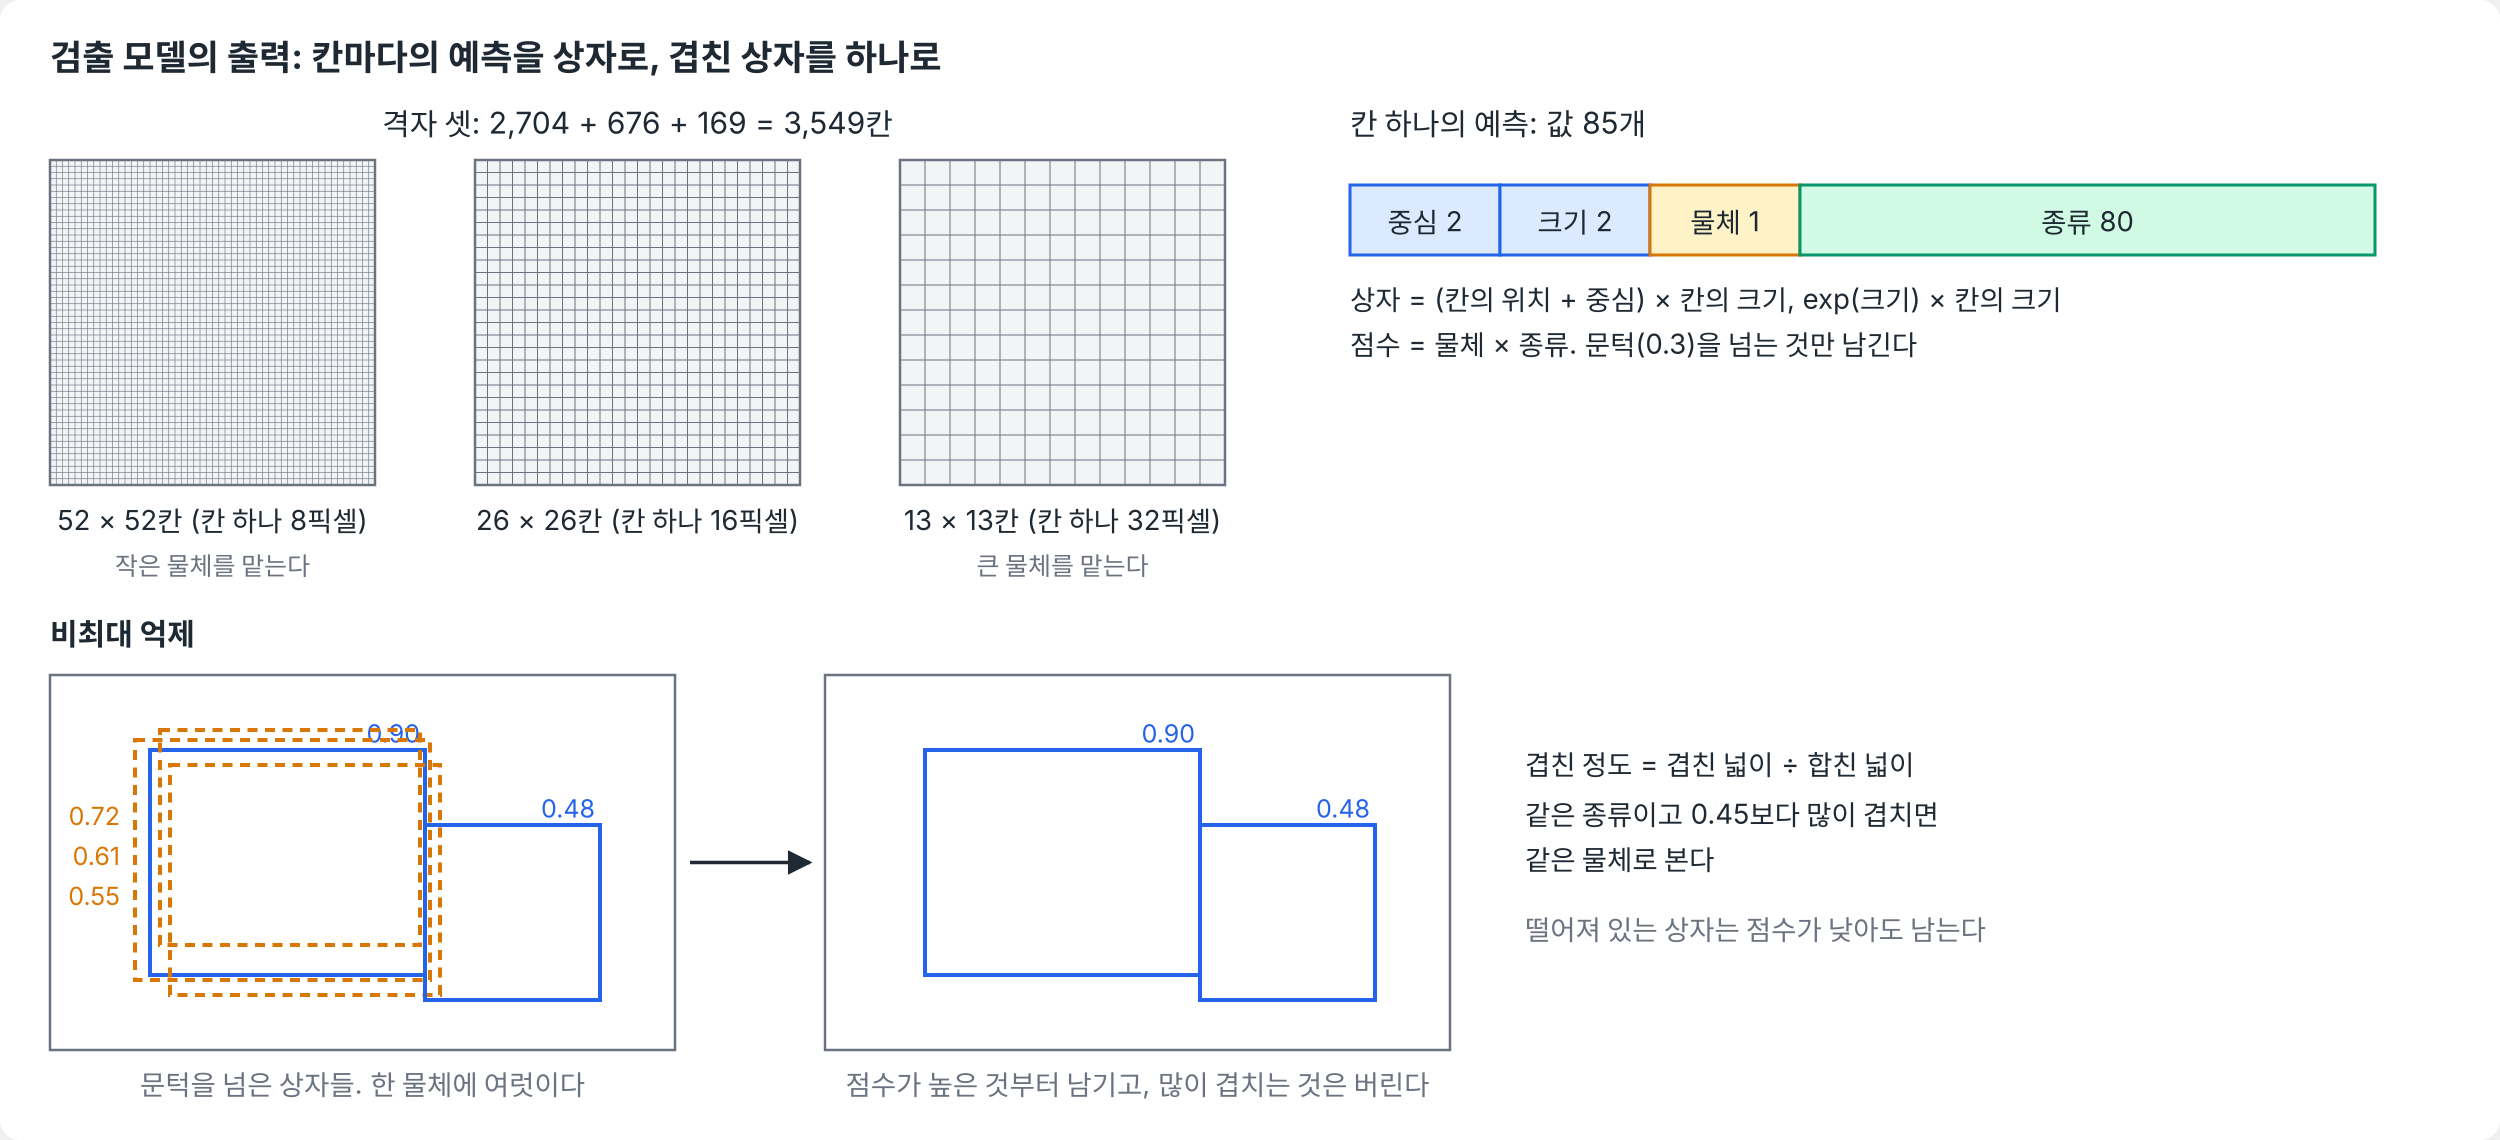
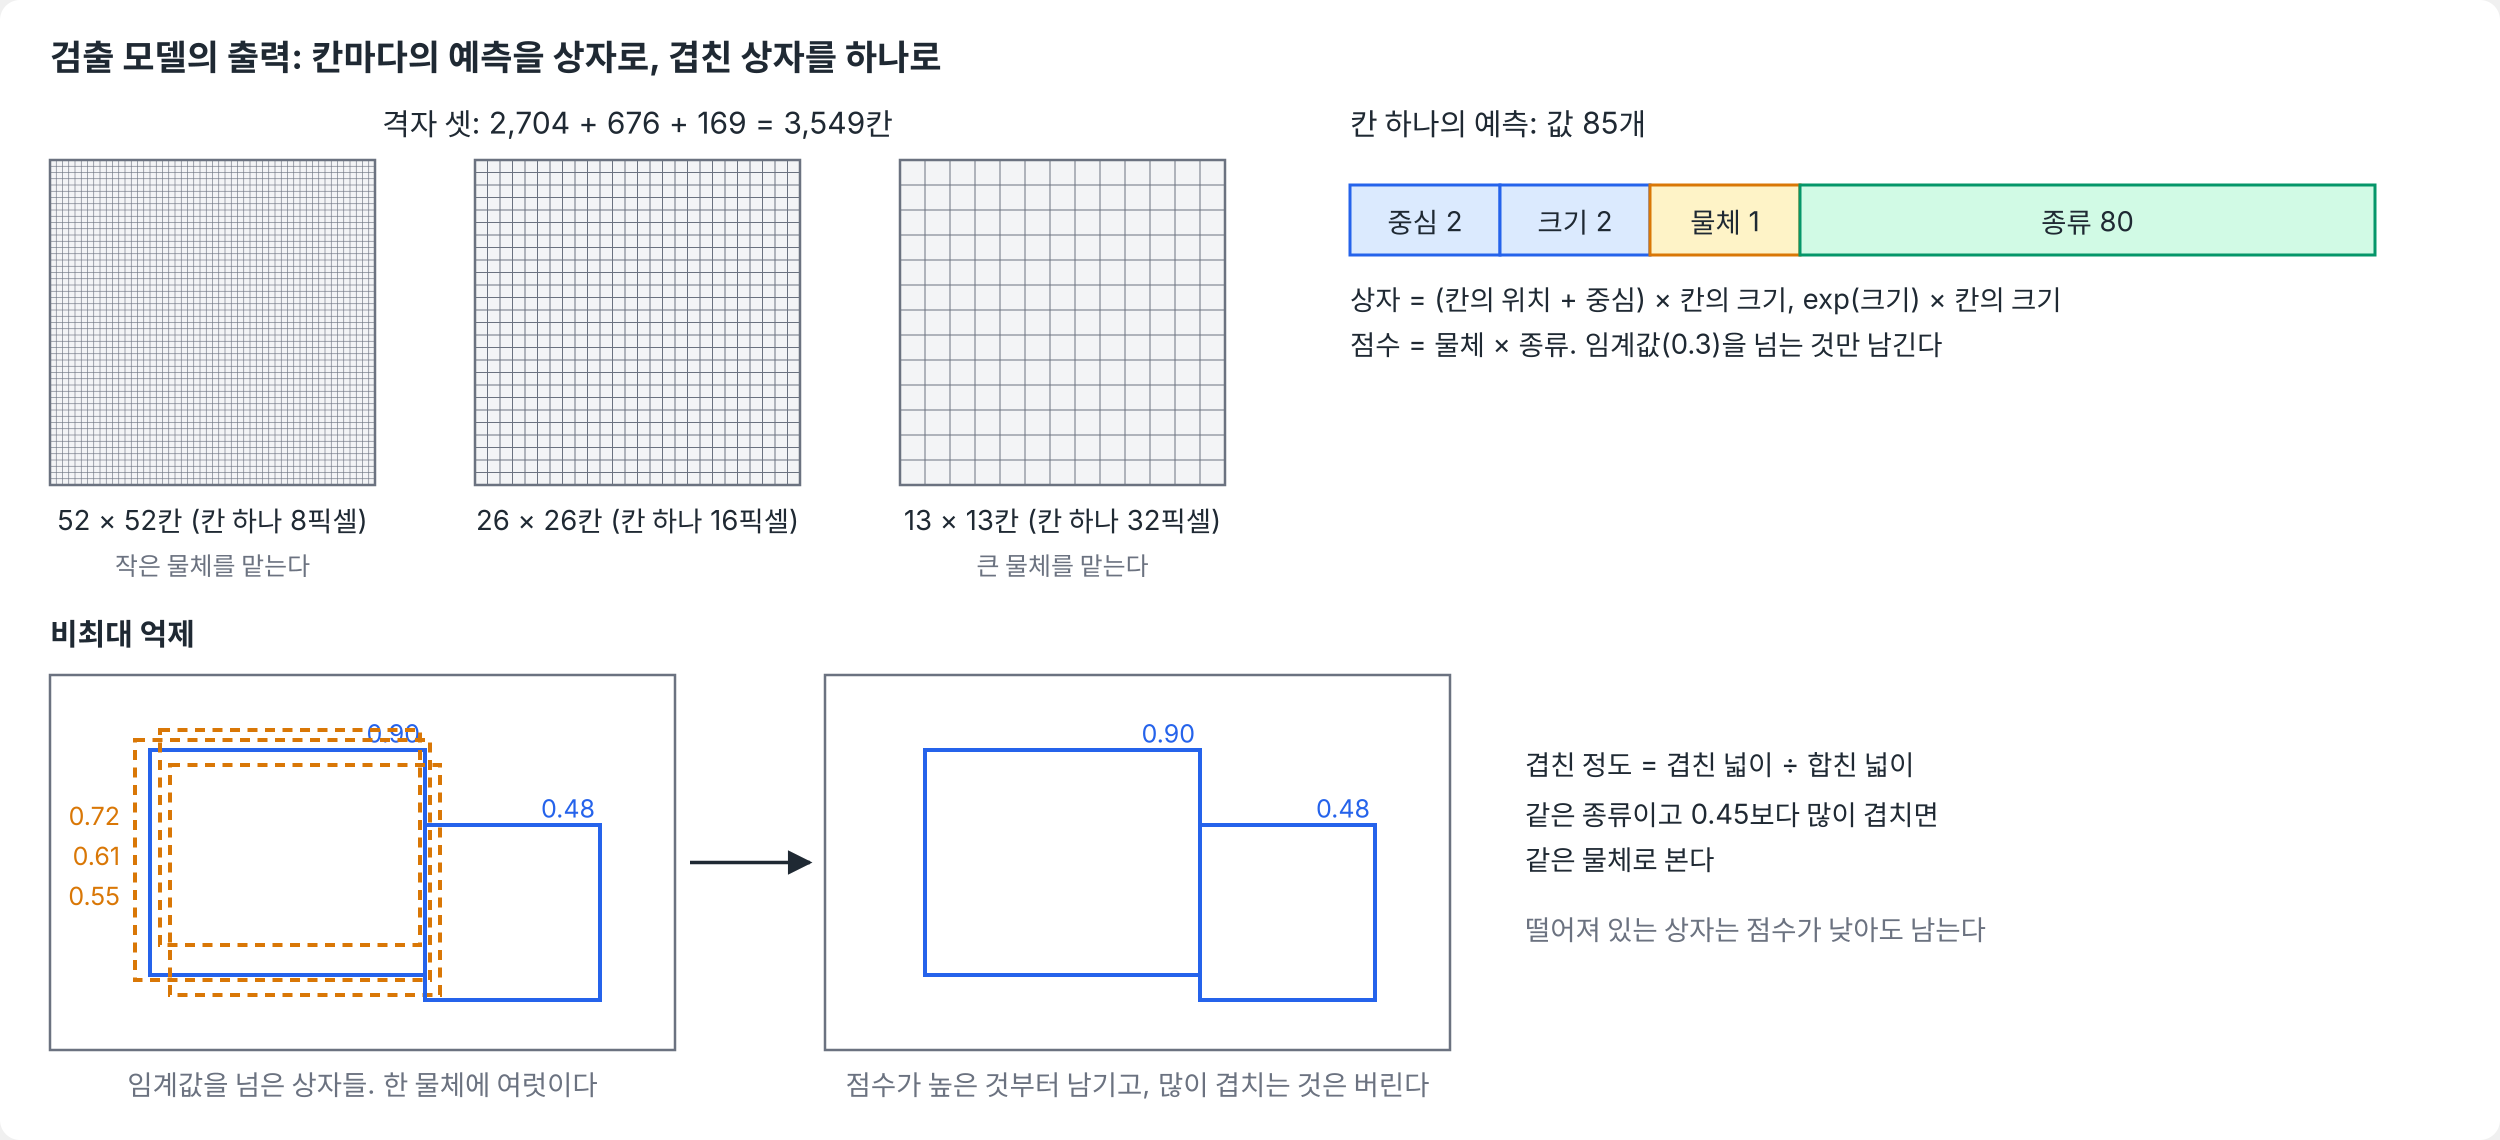
<svg xmlns="http://www.w3.org/2000/svg" viewBox="0 0 1000 456" width="1000" height="456" font-family="-apple-system, Segoe UI, Noto Sans KR, sans-serif" font-size="14">
  <defs>
    <marker id="arrow-1f2933" viewBox="0 0 10 10" refX="9" refY="5" markerWidth="7" markerHeight="7" orient="auto">
      <path d="M0,0 L10,5 L0,10 z" fill="#1f2933" />
    </marker>
    <marker id="arrow-6b7280" viewBox="0 0 10 10" refX="9" refY="5" markerWidth="7" markerHeight="7" orient="auto">
      <path d="M0,0 L10,5 L0,10 z" fill="#6b7280" />
    </marker>
    <marker id="arrow-2563eb" viewBox="0 0 10 10" refX="9" refY="5" markerWidth="7" markerHeight="7" orient="auto">
      <path d="M0,0 L10,5 L0,10 z" fill="#2563eb" />
    </marker>
    <marker id="arrow-d97706" viewBox="0 0 10 10" refX="9" refY="5" markerWidth="7" markerHeight="7" orient="auto">
      <path d="M0,0 L10,5 L0,10 z" fill="#d97706" />
    </marker>
    <marker id="arrow-059669" viewBox="0 0 10 10" refX="9" refY="5" markerWidth="7" markerHeight="7" orient="auto">
      <path d="M0,0 L10,5 L0,10 z" fill="#059669" />
    </marker>
  </defs>
  <rect width="1000" height="456" rx="8" fill="#ffffff" />
  <text x="20" y="28" fill="#1f2933" font-size="14" text-anchor="start" font-weight="bold">검출 모델의 출력: 칸마다의 예측을 상자로, 겹친 상자를 하나로</text>
  <rect x="20.0" y="64.0" width="130.0" height="130.0" rx="0" fill="#f3f4f6" stroke="#6b7280" stroke-width="1" />
  <line x1="22.5" y1="64" x2="22.5" y2="194" stroke="#6b7280" stroke-width="0.25" />
  <line x1="20" y1="66.5" x2="150" y2="66.5" stroke="#6b7280" stroke-width="0.25" />
  <line x1="25.0" y1="64" x2="25.0" y2="194" stroke="#6b7280" stroke-width="0.25" />
  <line x1="20" y1="69.0" x2="150" y2="69.0" stroke="#6b7280" stroke-width="0.25" />
  <line x1="27.5" y1="64" x2="27.5" y2="194" stroke="#6b7280" stroke-width="0.25" />
  <line x1="20" y1="71.5" x2="150" y2="71.5" stroke="#6b7280" stroke-width="0.25" />
  <line x1="30.0" y1="64" x2="30.0" y2="194" stroke="#6b7280" stroke-width="0.25" />
  <line x1="20" y1="74.0" x2="150" y2="74.0" stroke="#6b7280" stroke-width="0.25" />
  <line x1="32.5" y1="64" x2="32.5" y2="194" stroke="#6b7280" stroke-width="0.25" />
  <line x1="20" y1="76.5" x2="150" y2="76.5" stroke="#6b7280" stroke-width="0.25" />
  <line x1="35.0" y1="64" x2="35.0" y2="194" stroke="#6b7280" stroke-width="0.25" />
  <line x1="20" y1="79.0" x2="150" y2="79.0" stroke="#6b7280" stroke-width="0.25" />
  <line x1="37.5" y1="64" x2="37.5" y2="194" stroke="#6b7280" stroke-width="0.25" />
  <line x1="20" y1="81.5" x2="150" y2="81.5" stroke="#6b7280" stroke-width="0.25" />
  <line x1="40.0" y1="64" x2="40.0" y2="194" stroke="#6b7280" stroke-width="0.25" />
  <line x1="20" y1="84.0" x2="150" y2="84.0" stroke="#6b7280" stroke-width="0.25" />
  <line x1="42.5" y1="64" x2="42.5" y2="194" stroke="#6b7280" stroke-width="0.25" />
  <line x1="20" y1="86.5" x2="150" y2="86.5" stroke="#6b7280" stroke-width="0.25" />
  <line x1="45.0" y1="64" x2="45.0" y2="194" stroke="#6b7280" stroke-width="0.25" />
  <line x1="20" y1="89.0" x2="150" y2="89.0" stroke="#6b7280" stroke-width="0.25" />
  <line x1="47.5" y1="64" x2="47.5" y2="194" stroke="#6b7280" stroke-width="0.25" />
  <line x1="20" y1="91.5" x2="150" y2="91.5" stroke="#6b7280" stroke-width="0.25" />
  <line x1="50.0" y1="64" x2="50.0" y2="194" stroke="#6b7280" stroke-width="0.25" />
  <line x1="20" y1="94.0" x2="150" y2="94.0" stroke="#6b7280" stroke-width="0.25" />
  <line x1="52.5" y1="64" x2="52.5" y2="194" stroke="#6b7280" stroke-width="0.25" />
  <line x1="20" y1="96.5" x2="150" y2="96.5" stroke="#6b7280" stroke-width="0.25" />
  <line x1="55.0" y1="64" x2="55.0" y2="194" stroke="#6b7280" stroke-width="0.25" />
  <line x1="20" y1="99.0" x2="150" y2="99.0" stroke="#6b7280" stroke-width="0.25" />
  <line x1="57.5" y1="64" x2="57.5" y2="194" stroke="#6b7280" stroke-width="0.25" />
  <line x1="20" y1="101.5" x2="150" y2="101.5" stroke="#6b7280" stroke-width="0.25" />
  <line x1="60.0" y1="64" x2="60.0" y2="194" stroke="#6b7280" stroke-width="0.25" />
  <line x1="20" y1="104.0" x2="150" y2="104.0" stroke="#6b7280" stroke-width="0.25" />
  <line x1="62.5" y1="64" x2="62.5" y2="194" stroke="#6b7280" stroke-width="0.25" />
  <line x1="20" y1="106.5" x2="150" y2="106.5" stroke="#6b7280" stroke-width="0.25" />
  <line x1="65.0" y1="64" x2="65.0" y2="194" stroke="#6b7280" stroke-width="0.25" />
  <line x1="20" y1="109.0" x2="150" y2="109.0" stroke="#6b7280" stroke-width="0.25" />
  <line x1="67.5" y1="64" x2="67.5" y2="194" stroke="#6b7280" stroke-width="0.25" />
  <line x1="20" y1="111.5" x2="150" y2="111.5" stroke="#6b7280" stroke-width="0.25" />
  <line x1="70.0" y1="64" x2="70.0" y2="194" stroke="#6b7280" stroke-width="0.25" />
  <line x1="20" y1="114.0" x2="150" y2="114.0" stroke="#6b7280" stroke-width="0.25" />
  <line x1="72.5" y1="64" x2="72.5" y2="194" stroke="#6b7280" stroke-width="0.25" />
  <line x1="20" y1="116.5" x2="150" y2="116.5" stroke="#6b7280" stroke-width="0.25" />
  <line x1="75.0" y1="64" x2="75.0" y2="194" stroke="#6b7280" stroke-width="0.25" />
  <line x1="20" y1="119.0" x2="150" y2="119.0" stroke="#6b7280" stroke-width="0.25" />
  <line x1="77.5" y1="64" x2="77.5" y2="194" stroke="#6b7280" stroke-width="0.25" />
  <line x1="20" y1="121.5" x2="150" y2="121.5" stroke="#6b7280" stroke-width="0.25" />
  <line x1="80.0" y1="64" x2="80.0" y2="194" stroke="#6b7280" stroke-width="0.25" />
  <line x1="20" y1="124.0" x2="150" y2="124.0" stroke="#6b7280" stroke-width="0.25" />
  <line x1="82.5" y1="64" x2="82.5" y2="194" stroke="#6b7280" stroke-width="0.25" />
  <line x1="20" y1="126.5" x2="150" y2="126.5" stroke="#6b7280" stroke-width="0.25" />
  <line x1="85.0" y1="64" x2="85.0" y2="194" stroke="#6b7280" stroke-width="0.25" />
  <line x1="20" y1="129.0" x2="150" y2="129.0" stroke="#6b7280" stroke-width="0.25" />
  <line x1="87.5" y1="64" x2="87.5" y2="194" stroke="#6b7280" stroke-width="0.25" />
  <line x1="20" y1="131.5" x2="150" y2="131.5" stroke="#6b7280" stroke-width="0.25" />
  <line x1="90.0" y1="64" x2="90.0" y2="194" stroke="#6b7280" stroke-width="0.25" />
  <line x1="20" y1="134.0" x2="150" y2="134.0" stroke="#6b7280" stroke-width="0.25" />
  <line x1="92.5" y1="64" x2="92.5" y2="194" stroke="#6b7280" stroke-width="0.25" />
  <line x1="20" y1="136.5" x2="150" y2="136.5" stroke="#6b7280" stroke-width="0.25" />
  <line x1="95.0" y1="64" x2="95.0" y2="194" stroke="#6b7280" stroke-width="0.25" />
  <line x1="20" y1="139.0" x2="150" y2="139.0" stroke="#6b7280" stroke-width="0.25" />
  <line x1="97.5" y1="64" x2="97.5" y2="194" stroke="#6b7280" stroke-width="0.25" />
  <line x1="20" y1="141.5" x2="150" y2="141.5" stroke="#6b7280" stroke-width="0.25" />
  <line x1="100.0" y1="64" x2="100.0" y2="194" stroke="#6b7280" stroke-width="0.25" />
  <line x1="20" y1="144.0" x2="150" y2="144.0" stroke="#6b7280" stroke-width="0.25" />
  <line x1="102.5" y1="64" x2="102.5" y2="194" stroke="#6b7280" stroke-width="0.25" />
  <line x1="20" y1="146.5" x2="150" y2="146.5" stroke="#6b7280" stroke-width="0.25" />
  <line x1="105.0" y1="64" x2="105.0" y2="194" stroke="#6b7280" stroke-width="0.25" />
  <line x1="20" y1="149.0" x2="150" y2="149.0" stroke="#6b7280" stroke-width="0.25" />
  <line x1="107.5" y1="64" x2="107.5" y2="194" stroke="#6b7280" stroke-width="0.25" />
  <line x1="20" y1="151.5" x2="150" y2="151.5" stroke="#6b7280" stroke-width="0.25" />
  <line x1="110.0" y1="64" x2="110.0" y2="194" stroke="#6b7280" stroke-width="0.25" />
  <line x1="20" y1="154.0" x2="150" y2="154.0" stroke="#6b7280" stroke-width="0.25" />
  <line x1="112.5" y1="64" x2="112.5" y2="194" stroke="#6b7280" stroke-width="0.25" />
  <line x1="20" y1="156.5" x2="150" y2="156.5" stroke="#6b7280" stroke-width="0.25" />
  <line x1="115.0" y1="64" x2="115.0" y2="194" stroke="#6b7280" stroke-width="0.25" />
  <line x1="20" y1="159.0" x2="150" y2="159.0" stroke="#6b7280" stroke-width="0.25" />
  <line x1="117.5" y1="64" x2="117.5" y2="194" stroke="#6b7280" stroke-width="0.25" />
  <line x1="20" y1="161.5" x2="150" y2="161.5" stroke="#6b7280" stroke-width="0.25" />
  <line x1="120.0" y1="64" x2="120.0" y2="194" stroke="#6b7280" stroke-width="0.25" />
  <line x1="20" y1="164.0" x2="150" y2="164.0" stroke="#6b7280" stroke-width="0.25" />
  <line x1="122.5" y1="64" x2="122.5" y2="194" stroke="#6b7280" stroke-width="0.25" />
  <line x1="20" y1="166.5" x2="150" y2="166.5" stroke="#6b7280" stroke-width="0.25" />
  <line x1="125.0" y1="64" x2="125.0" y2="194" stroke="#6b7280" stroke-width="0.25" />
  <line x1="20" y1="169.0" x2="150" y2="169.0" stroke="#6b7280" stroke-width="0.25" />
  <line x1="127.5" y1="64" x2="127.5" y2="194" stroke="#6b7280" stroke-width="0.25" />
  <line x1="20" y1="171.5" x2="150" y2="171.5" stroke="#6b7280" stroke-width="0.25" />
  <line x1="130.0" y1="64" x2="130.0" y2="194" stroke="#6b7280" stroke-width="0.25" />
  <line x1="20" y1="174.0" x2="150" y2="174.0" stroke="#6b7280" stroke-width="0.25" />
  <line x1="132.5" y1="64" x2="132.5" y2="194" stroke="#6b7280" stroke-width="0.25" />
  <line x1="20" y1="176.5" x2="150" y2="176.5" stroke="#6b7280" stroke-width="0.25" />
  <line x1="135.0" y1="64" x2="135.0" y2="194" stroke="#6b7280" stroke-width="0.25" />
  <line x1="20" y1="179.0" x2="150" y2="179.0" stroke="#6b7280" stroke-width="0.25" />
  <line x1="137.5" y1="64" x2="137.5" y2="194" stroke="#6b7280" stroke-width="0.25" />
  <line x1="20" y1="181.5" x2="150" y2="181.5" stroke="#6b7280" stroke-width="0.25" />
  <line x1="140.0" y1="64" x2="140.0" y2="194" stroke="#6b7280" stroke-width="0.25" />
  <line x1="20" y1="184.0" x2="150" y2="184.0" stroke="#6b7280" stroke-width="0.25" />
  <line x1="142.5" y1="64" x2="142.5" y2="194" stroke="#6b7280" stroke-width="0.25" />
  <line x1="20" y1="186.5" x2="150" y2="186.5" stroke="#6b7280" stroke-width="0.25" />
  <line x1="145.0" y1="64" x2="145.0" y2="194" stroke="#6b7280" stroke-width="0.25" />
  <line x1="20" y1="189.0" x2="150" y2="189.0" stroke="#6b7280" stroke-width="0.25" />
  <line x1="147.5" y1="64" x2="147.5" y2="194" stroke="#6b7280" stroke-width="0.25" />
  <line x1="20" y1="191.5" x2="150" y2="191.5" stroke="#6b7280" stroke-width="0.25" />
  <text x="85.0" y="212" fill="#1f2933" font-size="11" text-anchor="middle" font-weight="normal">52 × 52칸 (칸 하나 8픽셀)</text>
  <rect x="190.0" y="64.0" width="130.0" height="130.0" rx="0" fill="#f3f4f6" stroke="#6b7280" stroke-width="1" />
  <line x1="195.0" y1="64" x2="195.0" y2="194" stroke="#6b7280" stroke-width="0.4" />
  <line x1="190" y1="69.0" x2="320" y2="69.0" stroke="#6b7280" stroke-width="0.4" />
  <line x1="200.0" y1="64" x2="200.0" y2="194" stroke="#6b7280" stroke-width="0.4" />
  <line x1="190" y1="74.0" x2="320" y2="74.0" stroke="#6b7280" stroke-width="0.4" />
  <line x1="205.0" y1="64" x2="205.0" y2="194" stroke="#6b7280" stroke-width="0.4" />
  <line x1="190" y1="79.0" x2="320" y2="79.0" stroke="#6b7280" stroke-width="0.4" />
  <line x1="210.0" y1="64" x2="210.0" y2="194" stroke="#6b7280" stroke-width="0.4" />
  <line x1="190" y1="84.0" x2="320" y2="84.0" stroke="#6b7280" stroke-width="0.4" />
  <line x1="215.0" y1="64" x2="215.0" y2="194" stroke="#6b7280" stroke-width="0.4" />
  <line x1="190" y1="89.0" x2="320" y2="89.0" stroke="#6b7280" stroke-width="0.4" />
  <line x1="220.0" y1="64" x2="220.0" y2="194" stroke="#6b7280" stroke-width="0.4" />
  <line x1="190" y1="94.0" x2="320" y2="94.0" stroke="#6b7280" stroke-width="0.4" />
  <line x1="225.0" y1="64" x2="225.0" y2="194" stroke="#6b7280" stroke-width="0.4" />
  <line x1="190" y1="99.0" x2="320" y2="99.0" stroke="#6b7280" stroke-width="0.4" />
  <line x1="230.0" y1="64" x2="230.0" y2="194" stroke="#6b7280" stroke-width="0.4" />
  <line x1="190" y1="104.0" x2="320" y2="104.0" stroke="#6b7280" stroke-width="0.4" />
  <line x1="235.0" y1="64" x2="235.0" y2="194" stroke="#6b7280" stroke-width="0.4" />
  <line x1="190" y1="109.0" x2="320" y2="109.0" stroke="#6b7280" stroke-width="0.4" />
  <line x1="240.0" y1="64" x2="240.0" y2="194" stroke="#6b7280" stroke-width="0.4" />
  <line x1="190" y1="114.0" x2="320" y2="114.0" stroke="#6b7280" stroke-width="0.4" />
  <line x1="245.0" y1="64" x2="245.0" y2="194" stroke="#6b7280" stroke-width="0.4" />
  <line x1="190" y1="119.0" x2="320" y2="119.0" stroke="#6b7280" stroke-width="0.4" />
  <line x1="250.0" y1="64" x2="250.0" y2="194" stroke="#6b7280" stroke-width="0.4" />
  <line x1="190" y1="124.0" x2="320" y2="124.0" stroke="#6b7280" stroke-width="0.4" />
  <line x1="255.0" y1="64" x2="255.0" y2="194" stroke="#6b7280" stroke-width="0.4" />
  <line x1="190" y1="129.0" x2="320" y2="129.0" stroke="#6b7280" stroke-width="0.4" />
  <line x1="260.0" y1="64" x2="260.0" y2="194" stroke="#6b7280" stroke-width="0.4" />
  <line x1="190" y1="134.0" x2="320" y2="134.0" stroke="#6b7280" stroke-width="0.4" />
  <line x1="265.0" y1="64" x2="265.0" y2="194" stroke="#6b7280" stroke-width="0.4" />
  <line x1="190" y1="139.0" x2="320" y2="139.0" stroke="#6b7280" stroke-width="0.4" />
  <line x1="270.0" y1="64" x2="270.0" y2="194" stroke="#6b7280" stroke-width="0.4" />
  <line x1="190" y1="144.0" x2="320" y2="144.0" stroke="#6b7280" stroke-width="0.4" />
  <line x1="275.0" y1="64" x2="275.0" y2="194" stroke="#6b7280" stroke-width="0.4" />
  <line x1="190" y1="149.0" x2="320" y2="149.0" stroke="#6b7280" stroke-width="0.4" />
  <line x1="280.0" y1="64" x2="280.0" y2="194" stroke="#6b7280" stroke-width="0.4" />
  <line x1="190" y1="154.0" x2="320" y2="154.0" stroke="#6b7280" stroke-width="0.4" />
  <line x1="285.0" y1="64" x2="285.0" y2="194" stroke="#6b7280" stroke-width="0.4" />
  <line x1="190" y1="159.0" x2="320" y2="159.0" stroke="#6b7280" stroke-width="0.4" />
  <line x1="290.0" y1="64" x2="290.0" y2="194" stroke="#6b7280" stroke-width="0.4" />
  <line x1="190" y1="164.0" x2="320" y2="164.0" stroke="#6b7280" stroke-width="0.4" />
  <line x1="295.0" y1="64" x2="295.0" y2="194" stroke="#6b7280" stroke-width="0.4" />
  <line x1="190" y1="169.0" x2="320" y2="169.0" stroke="#6b7280" stroke-width="0.4" />
  <line x1="300.0" y1="64" x2="300.0" y2="194" stroke="#6b7280" stroke-width="0.4" />
  <line x1="190" y1="174.0" x2="320" y2="174.0" stroke="#6b7280" stroke-width="0.4" />
  <line x1="305.0" y1="64" x2="305.0" y2="194" stroke="#6b7280" stroke-width="0.4" />
  <line x1="190" y1="179.0" x2="320" y2="179.0" stroke="#6b7280" stroke-width="0.4" />
  <line x1="310.0" y1="64" x2="310.0" y2="194" stroke="#6b7280" stroke-width="0.4" />
  <line x1="190" y1="184.0" x2="320" y2="184.0" stroke="#6b7280" stroke-width="0.4" />
  <line x1="315.0" y1="64" x2="315.0" y2="194" stroke="#6b7280" stroke-width="0.4" />
  <line x1="190" y1="189.0" x2="320" y2="189.0" stroke="#6b7280" stroke-width="0.4" />
  <text x="255.0" y="212" fill="#1f2933" font-size="11" text-anchor="middle" font-weight="normal">26 × 26칸 (칸 하나 16픽셀)</text>
  <rect x="360.0" y="64.0" width="130.0" height="130.0" rx="0" fill="#f3f4f6" stroke="#6b7280" stroke-width="1" />
  <line x1="370.0" y1="64" x2="370.0" y2="194" stroke="#6b7280" stroke-width="0.4" />
  <line x1="360" y1="74.0" x2="490" y2="74.0" stroke="#6b7280" stroke-width="0.4" />
  <line x1="380.0" y1="64" x2="380.0" y2="194" stroke="#6b7280" stroke-width="0.4" />
  <line x1="360" y1="84.0" x2="490" y2="84.0" stroke="#6b7280" stroke-width="0.4" />
  <line x1="390.0" y1="64" x2="390.0" y2="194" stroke="#6b7280" stroke-width="0.4" />
  <line x1="360" y1="94.0" x2="490" y2="94.0" stroke="#6b7280" stroke-width="0.4" />
  <line x1="400.0" y1="64" x2="400.0" y2="194" stroke="#6b7280" stroke-width="0.4" />
  <line x1="360" y1="104.0" x2="490" y2="104.0" stroke="#6b7280" stroke-width="0.4" />
  <line x1="410.0" y1="64" x2="410.0" y2="194" stroke="#6b7280" stroke-width="0.4" />
  <line x1="360" y1="114.0" x2="490" y2="114.0" stroke="#6b7280" stroke-width="0.4" />
  <line x1="420.0" y1="64" x2="420.0" y2="194" stroke="#6b7280" stroke-width="0.4" />
  <line x1="360" y1="124.0" x2="490" y2="124.0" stroke="#6b7280" stroke-width="0.4" />
  <line x1="430.0" y1="64" x2="430.0" y2="194" stroke="#6b7280" stroke-width="0.4" />
  <line x1="360" y1="134.0" x2="490" y2="134.0" stroke="#6b7280" stroke-width="0.4" />
  <line x1="440.0" y1="64" x2="440.0" y2="194" stroke="#6b7280" stroke-width="0.4" />
  <line x1="360" y1="144.0" x2="490" y2="144.0" stroke="#6b7280" stroke-width="0.4" />
  <line x1="450.0" y1="64" x2="450.0" y2="194" stroke="#6b7280" stroke-width="0.4" />
  <line x1="360" y1="154.0" x2="490" y2="154.0" stroke="#6b7280" stroke-width="0.4" />
  <line x1="460.0" y1="64" x2="460.0" y2="194" stroke="#6b7280" stroke-width="0.4" />
  <line x1="360" y1="164.0" x2="490" y2="164.0" stroke="#6b7280" stroke-width="0.4" />
  <line x1="470.0" y1="64" x2="470.0" y2="194" stroke="#6b7280" stroke-width="0.4" />
  <line x1="360" y1="174.0" x2="490" y2="174.0" stroke="#6b7280" stroke-width="0.4" />
  <line x1="480.0" y1="64" x2="480.0" y2="194" stroke="#6b7280" stroke-width="0.4" />
  <line x1="360" y1="184.0" x2="490" y2="184.0" stroke="#6b7280" stroke-width="0.4" />
  <text x="425.0" y="212" fill="#1f2933" font-size="11" text-anchor="middle" font-weight="normal">13 × 13칸 (칸 하나 32픽셀)</text>
  <text x="255" y="54" fill="#1f2933" font-size="12" text-anchor="middle" font-weight="normal">격자 셋: 2,704 + 676 + 169 = 3,549칸</text>
  <text x="85" y="230" fill="#6b7280" font-size="10" text-anchor="middle" font-weight="normal">작은 물체를 맡는다</text>
  <text x="425" y="230" fill="#6b7280" font-size="10" text-anchor="middle" font-weight="normal">큰 물체를 맡는다</text>
  <text x="540" y="54" fill="#1f2933" font-size="12" text-anchor="start" font-weight="normal">칸 하나의 예측: 값 85개</text>
  <rect x="540.0" y="74.0" width="60.0" height="28.0" rx="0" fill="#dbeafe" stroke="#2563eb" stroke-width="1.2" />
  <text x="570.0" y="93" fill="#1f2933" font-size="11" text-anchor="middle" font-weight="normal">중심 2</text>
  <rect x="600.0" y="74.0" width="60.0" height="28.0" rx="0" fill="#dbeafe" stroke="#2563eb" stroke-width="1.2" />
  <text x="630.0" y="93" fill="#1f2933" font-size="11" text-anchor="middle" font-weight="normal">크기 2</text>
  <rect x="660.0" y="74.0" width="60.0" height="28.0" rx="0" fill="#fef3c7" stroke="#d97706" stroke-width="1.2" />
  <text x="690.0" y="93" fill="#1f2933" font-size="11" text-anchor="middle" font-weight="normal">물체 1</text>
  <rect x="720.0" y="74.0" width="230.0" height="28.0" rx="0" fill="#d1fae5" stroke="#059669" stroke-width="1.2" />
  <text x="835.0" y="93" fill="#1f2933" font-size="11" text-anchor="middle" font-weight="normal">종류 80</text>
  <text x="540" y="124" fill="#1f2933" font-size="11" text-anchor="start" font-weight="normal">상자 = (칸의 위치 + 중심) × 칸의 크기,  exp(크기) × 칸의 크기</text>
-   <text x="540" y="142" fill="#1f2933" font-size="11" text-anchor="start" font-weight="normal">점수 = 물체 × 종류.  문턱(0.3)을 넘는 것만 남긴다</text>
+   <text x="540" y="142" fill="#1f2933" font-size="11" text-anchor="start" font-weight="normal">점수 = 물체 × 종류.  임계값(0.3)을 넘는 것만 남긴다</text>
  <text x="20" y="258" fill="#1f2933" font-size="12" text-anchor="start" font-weight="bold">비최대 억제</text>
  <rect x="20.0" y="270.0" width="250.0" height="150.0" rx="0" fill="#ffffff" stroke="#6b7280" stroke-width="1" />
  <rect x="60" y="300" width="110" height="90" fill="none" stroke="#2563eb" stroke-width="1.6" />
  <text x="168" y="297" fill="#2563eb" font-size="10" text-anchor="end" font-weight="normal">0.90</text>
  <rect x="68" y="306" width="108" height="92" fill="none" stroke="#d97706" stroke-width="1.6" stroke-dasharray="4 3" />
  <text x="48" y="330" fill="#d97706" font-size="10" text-anchor="end" font-weight="normal">0.72</text>
  <rect x="54" y="296" width="118" height="96" fill="none" stroke="#d97706" stroke-width="1.6" stroke-dasharray="4 3" />
  <text x="48" y="346" fill="#d97706" font-size="10" text-anchor="end" font-weight="normal">0.61</text>
  <rect x="64" y="292" width="104" height="86" fill="none" stroke="#d97706" stroke-width="1.6" stroke-dasharray="4 3" />
  <text x="48" y="362" fill="#d97706" font-size="10" text-anchor="end" font-weight="normal">0.55</text>
  <rect x="170" y="330" width="70" height="70" fill="none" stroke="#2563eb" stroke-width="1.6" />
  <text x="238" y="327" fill="#2563eb" font-size="10" text-anchor="end" font-weight="normal">0.48</text>
  <rect x="330.0" y="270.0" width="250.0" height="150.0" rx="0" fill="#ffffff" stroke="#6b7280" stroke-width="1" />
  <rect x="370" y="300" width="110" height="90" fill="none" stroke="#2563eb" stroke-width="1.6" />
  <text x="478" y="297" fill="#2563eb" font-size="10" text-anchor="end" font-weight="normal">0.90</text>
  <rect x="480" y="330" width="70" height="70" fill="none" stroke="#2563eb" stroke-width="1.6" />
  <text x="548" y="327" fill="#2563eb" font-size="10" text-anchor="end" font-weight="normal">0.48</text>
  <line x1="276" y1="345" x2="324" y2="345" stroke="#1f2933" stroke-width="1.4" marker-end="url(#arrow-1f2933)" />
-   <text x="145" y="438" fill="#6b7280" font-size="11" text-anchor="middle" font-weight="normal">문턱을 넘은 상자들. 한 물체에 여럿이다</text>
+   <text x="145" y="438" fill="#6b7280" font-size="11" text-anchor="middle" font-weight="normal">임계값을 넘은 상자들. 한 물체에 여럿이다</text>
  <text x="455" y="438" fill="#6b7280" font-size="11" text-anchor="middle" font-weight="normal">점수가 높은 것부터 남기고, 많이 겹치는 것은 버린다</text>
  <text x="610" y="310" fill="#1f2933" font-size="11" text-anchor="start" font-weight="normal">겹친 정도 = 겹친 넓이 ÷ 합친 넓이</text>
  <text x="610" y="330" fill="#1f2933" font-size="11" text-anchor="start" font-weight="normal">같은 종류이고 0.45보다 많이 겹치면</text>
  <text x="610" y="348" fill="#1f2933" font-size="11" text-anchor="start" font-weight="normal">같은 물체로 본다</text>
  <text x="610" y="376" fill="#6b7280" font-size="11" text-anchor="start" font-weight="normal">떨어져 있는 상자는 점수가 낮아도 남는다</text>
</svg>
